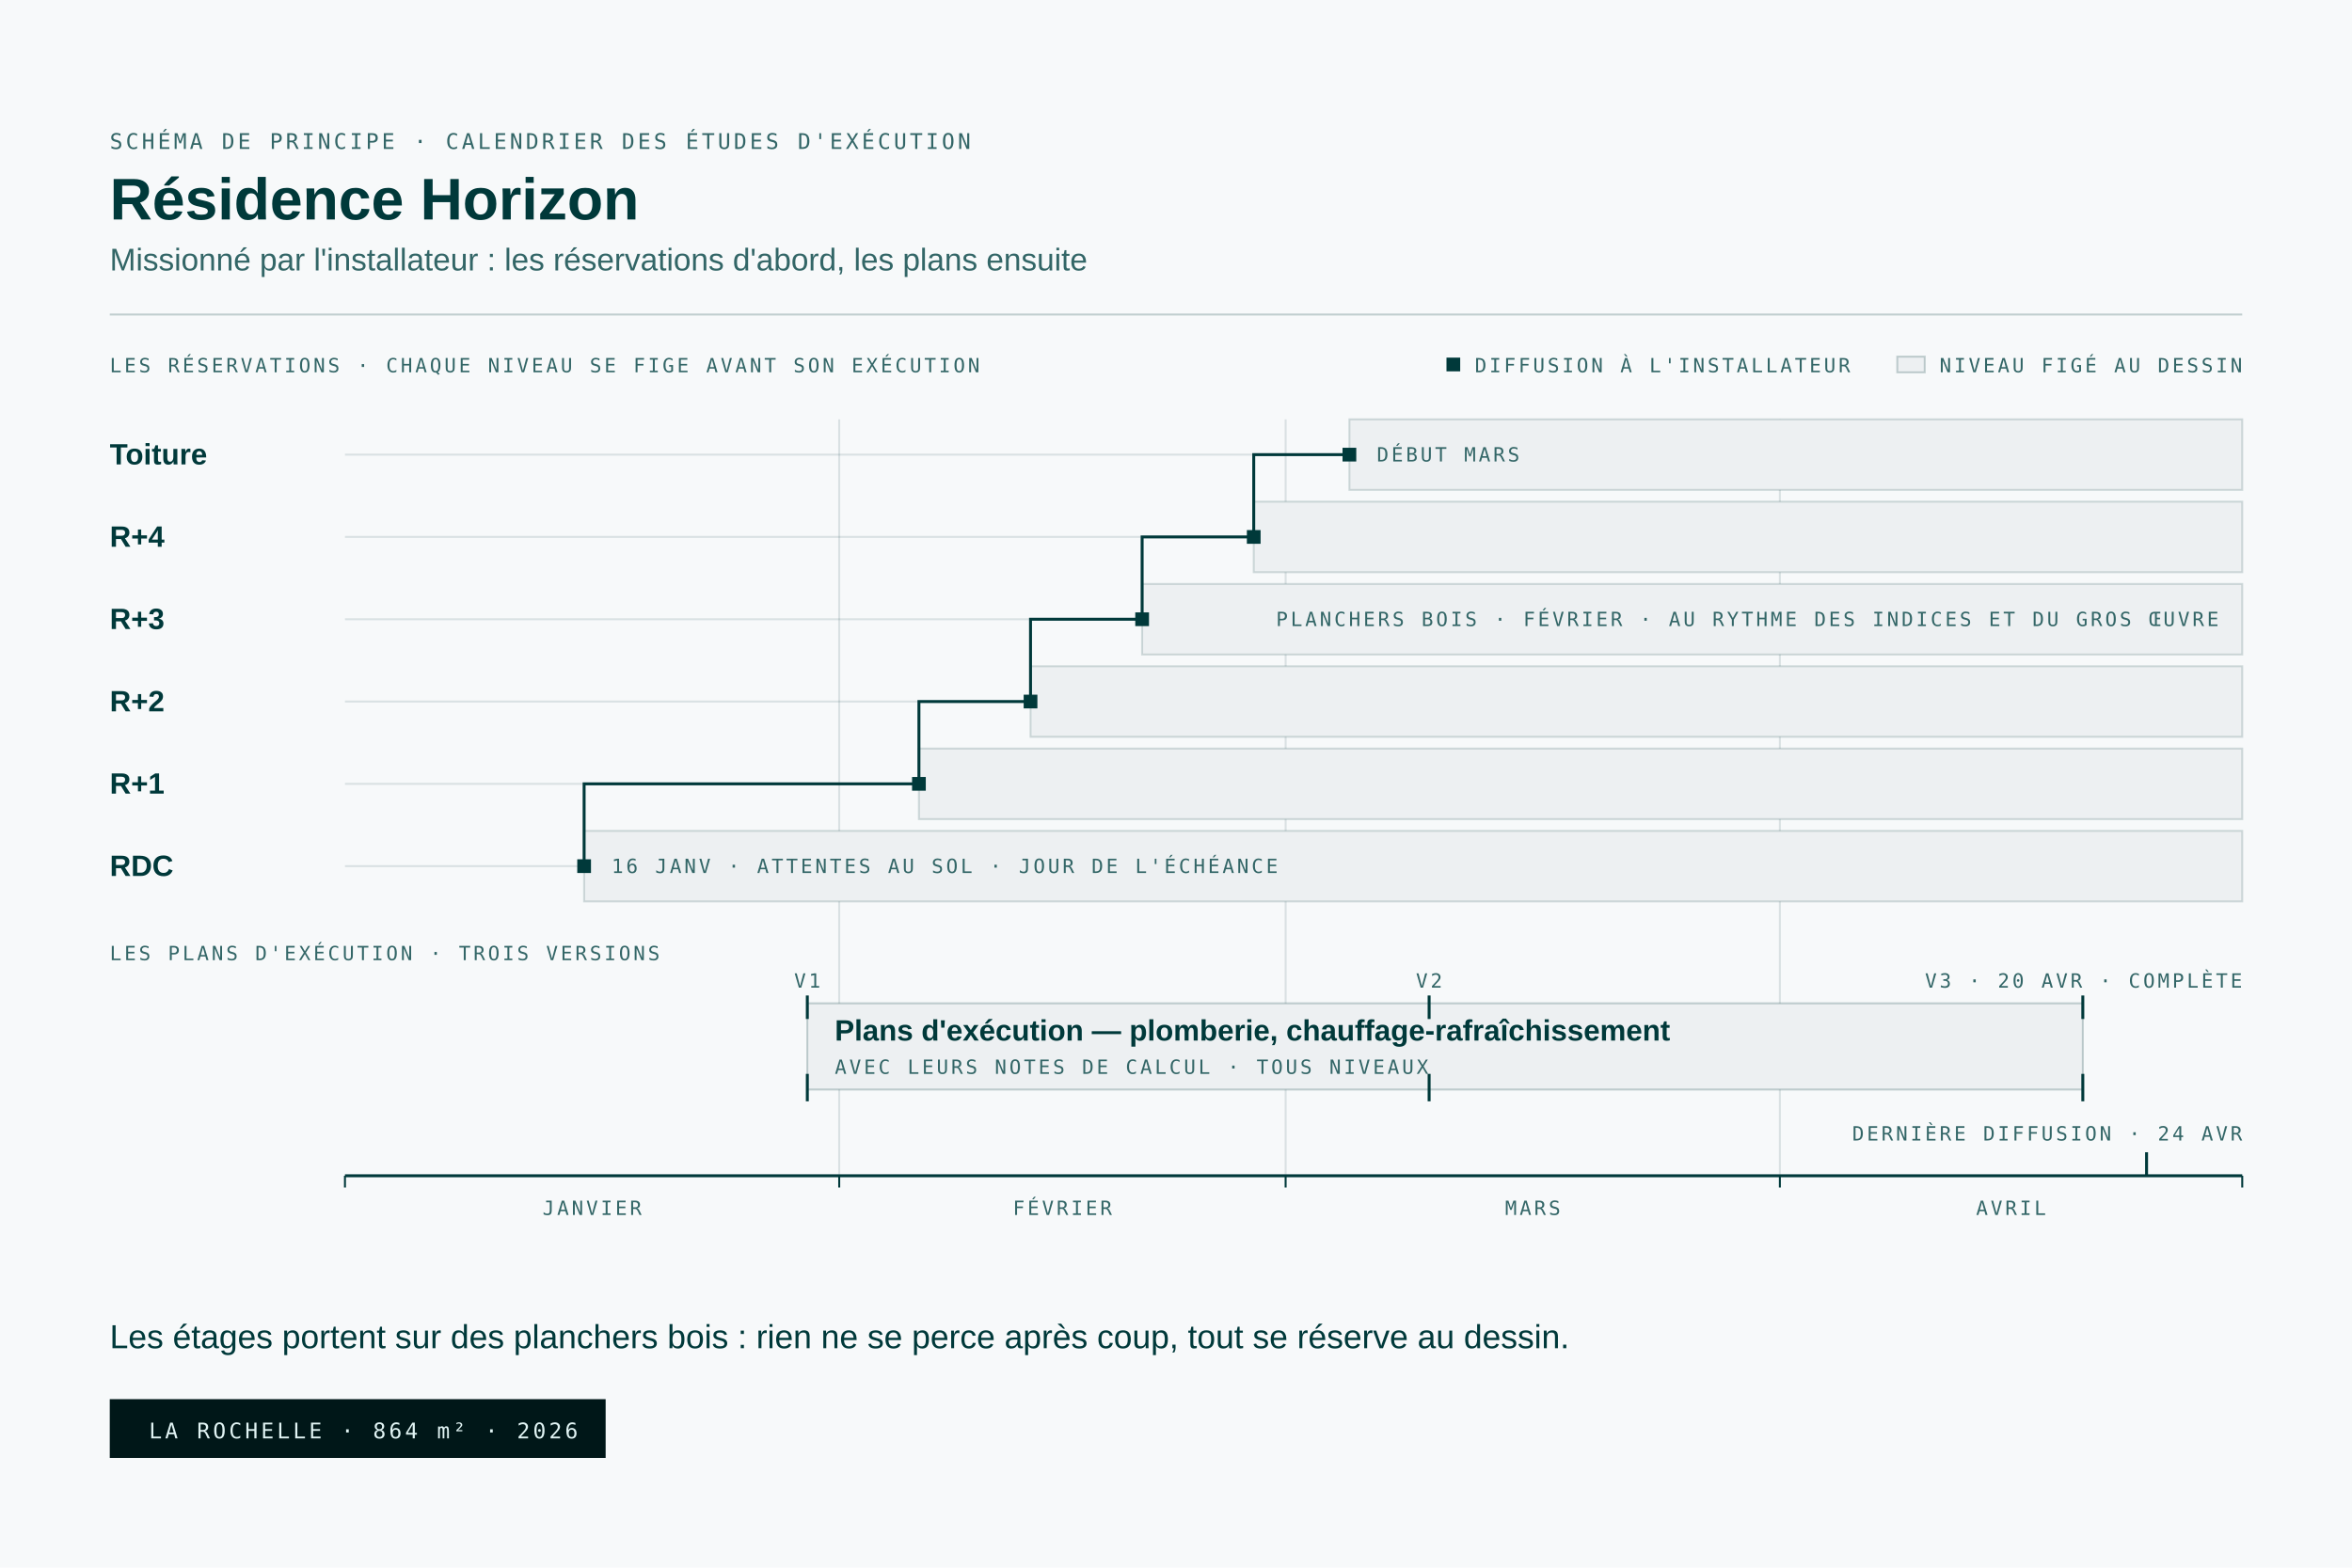
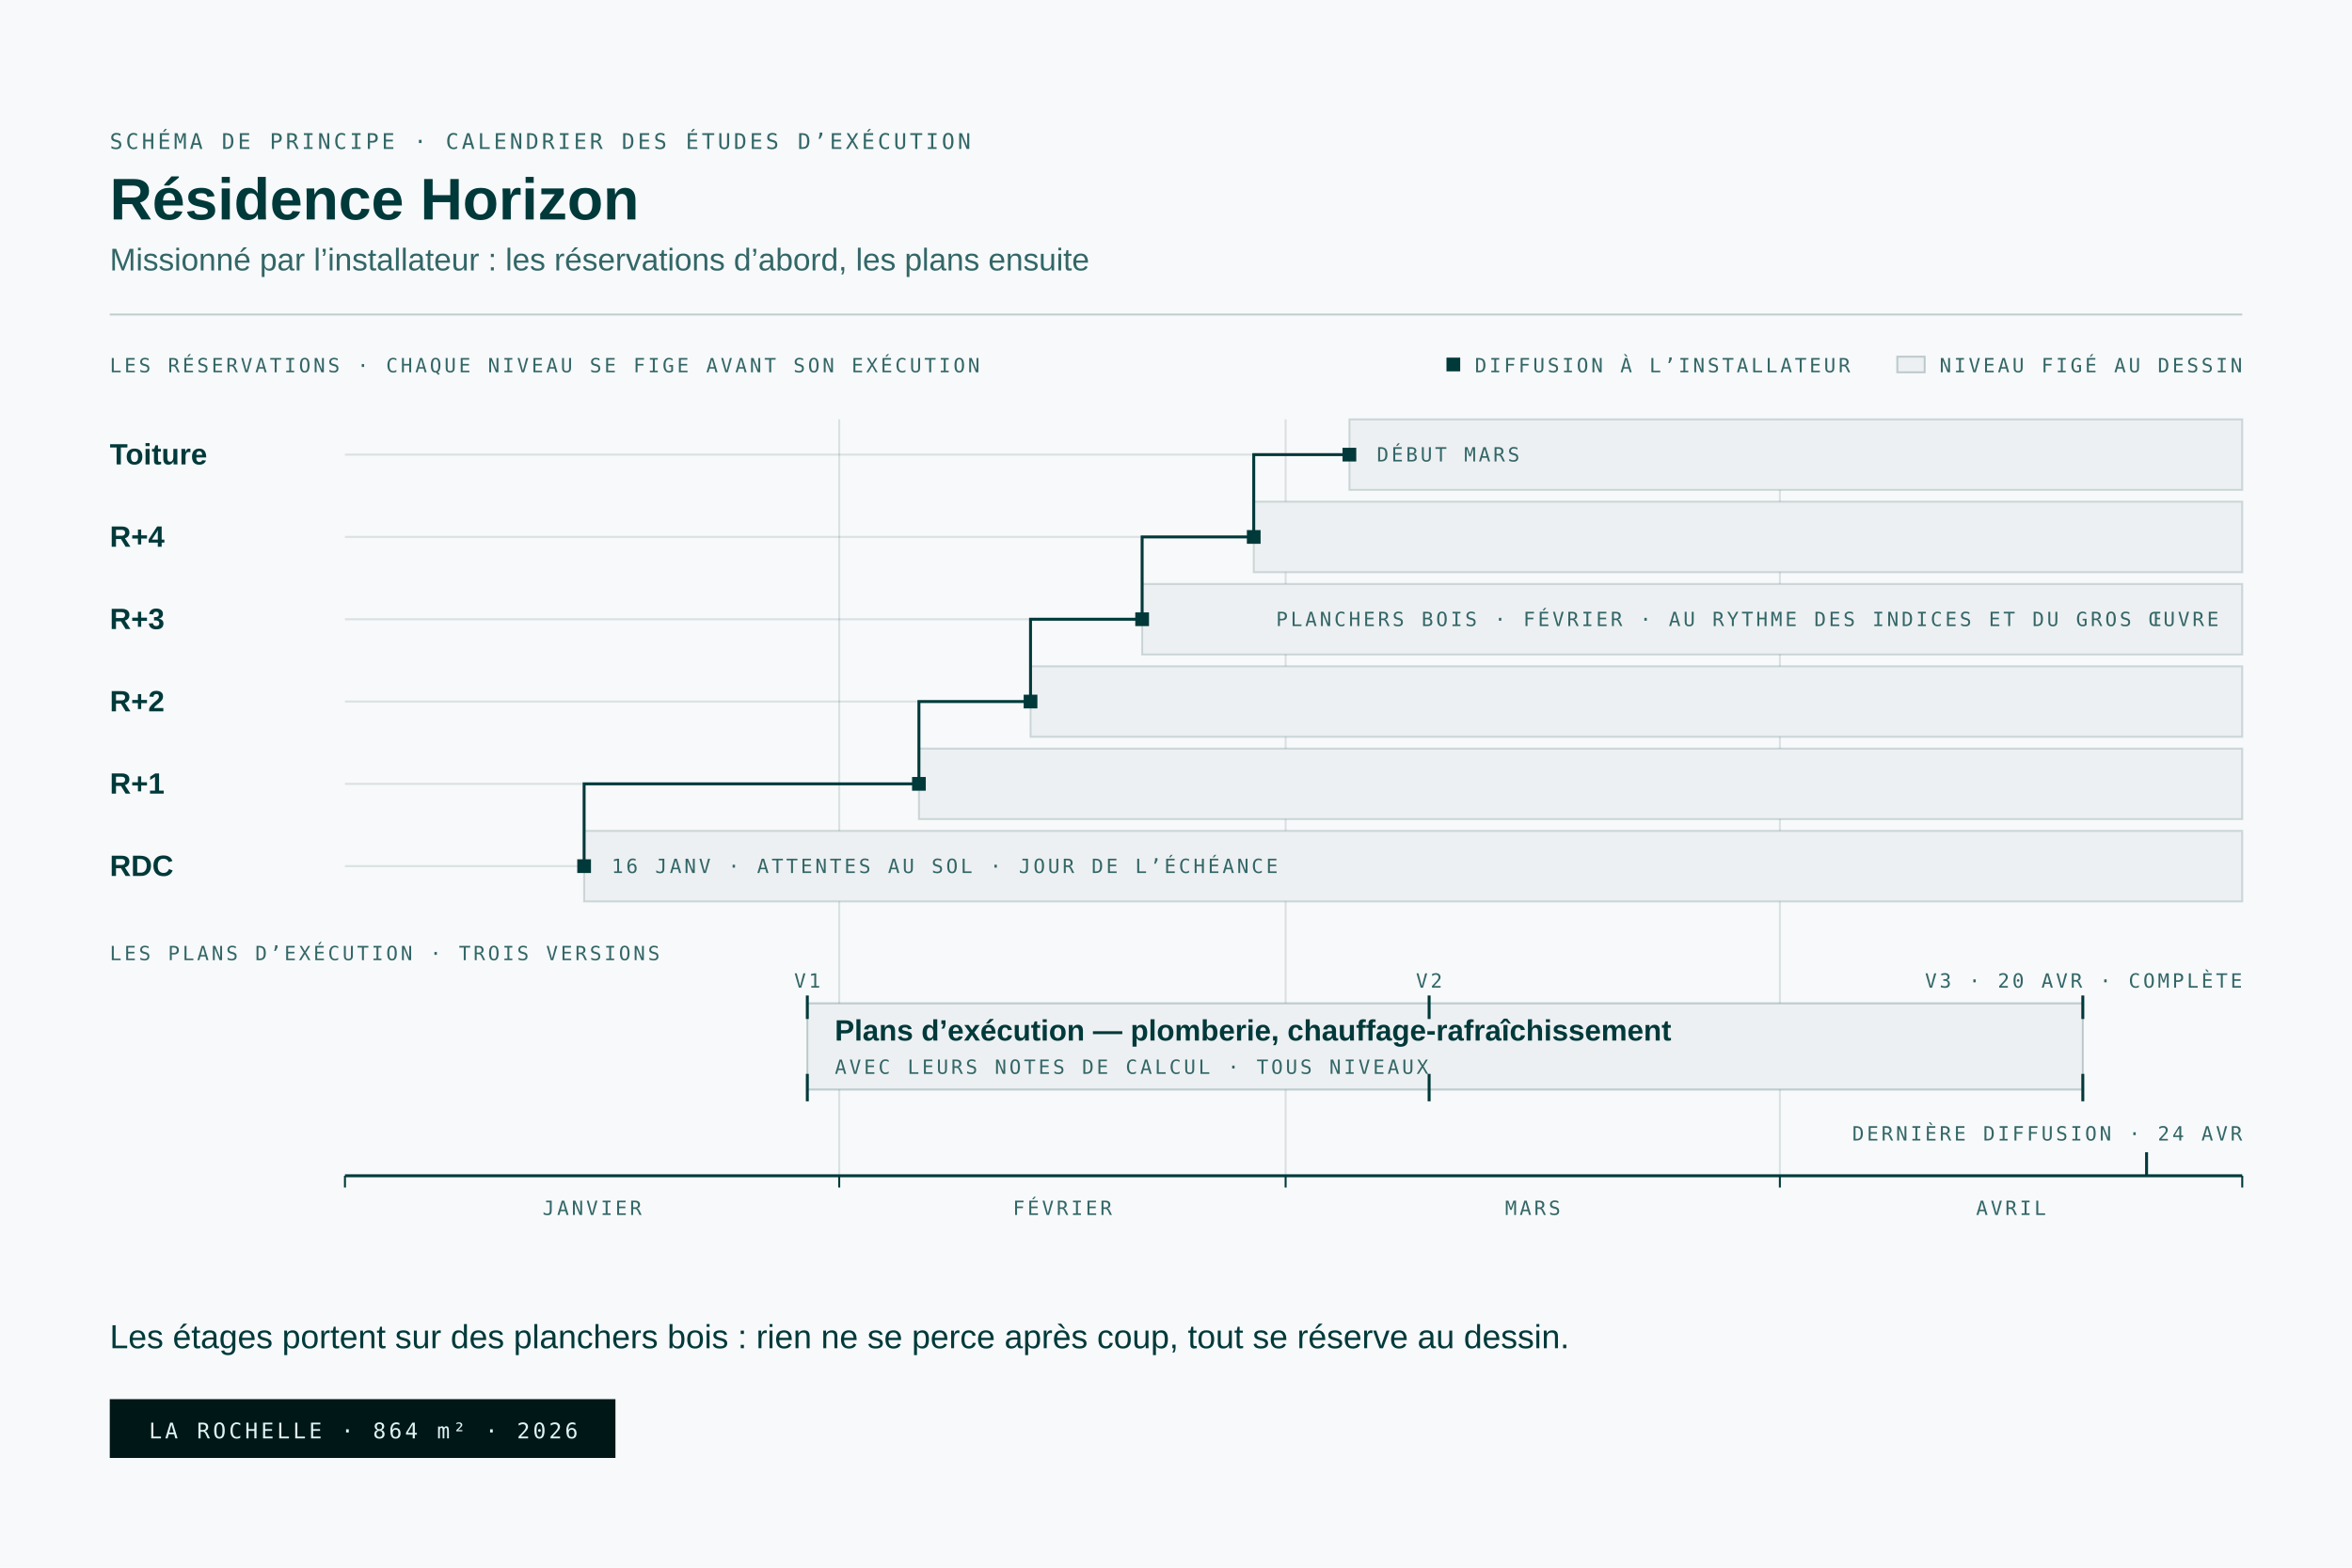
- <svg xmlns="http://www.w3.org/2000/svg" viewBox="0 0 1200 800" preserveAspectRatio="xMidYMid meet" role="img" style="width:100%;height:auto;display:block" aria-label="Chronologie de principe des études d'exécution : de janvier à avril 2026, les réservations montent le bâtiment niveau par niveau — attentes au sol du rez-de-chaussée le 16 janvier, planchers bois du R+1 au R+4 en février, toiture début mars —, chaque diffusion figeant son niveau avant exécution, car rien ne se perce dans un plancher bois après coup ; suivent les plans d'exécution plomberie et chauffage-rafraîchissement, repris en trois versions jusqu'à la version 3 complète du 20 avril.">
+ <svg xmlns="http://www.w3.org/2000/svg" viewBox="0 0 1200 800" preserveAspectRatio="xMidYMid meet" role="img" style="width:100%;height:auto;display:block" aria-label="Chronologie de principe des études d’exécution : de janvier à avril 2026, les réservations montent le bâtiment niveau par niveau — attentes au sol du rez-de-chaussée le 16 janvier, planchers bois du R+1 au R+4 en février, toiture début mars —, chaque diffusion figeant son niveau avant exécution, car rien ne se perce dans un plancher bois après coup ; suivent les plans d’exécution plomberie et chauffage-rafraîchissement, repris en trois versions jusqu’à la version 3 complète du 20 avril.">
  <style>
  .c-profond { fill: var(--color-profond, #001718); }
  .c-encre { fill: var(--color-encre, #00393A); }
  .c-pivot { fill: var(--color-pivot, #336667); }
  .c-clair { fill: var(--color-clair, #99CCCD); }
  .c-voile { fill: var(--color-voile, #E1F4F4); }
  .c-papier { fill: var(--color-papier, #F7F9FA); }
  .c-calcaire { fill: var(--color-calcaire, #EDF0F2); }
  .c-filet-1 { fill: var(--color-filet-1, #00393A38); }
  .c-filet-2 { fill: var(--color-filet-2, #00393A29); }
  .c-filet-3 { fill: var(--color-filet-3, #00393A1F); }
  .s-filet-1 { stroke: var(--color-filet-1, #00393A38); }
  .s-filet-2 { stroke: var(--color-filet-2, #00393A29); }
  .s-filet-3 { stroke: var(--color-filet-3, #00393A1F); }
  .s-encre { stroke: var(--color-encre, #00393A); }
  .t-sans { font-family: "Archivo Variable", Archivo, "Helvetica Neue", Arial, sans-serif; }
  .t-mono { font-family: "IBM Plex Mono", ui-monospace, monospace; }
</style>
  <rect x="0.00" y="0.00" width="1200.00" height="800.00" class="c-papier" fill="#F7F9FA" />
-   <text x="56.00" y="76.00" class="t-mono c-pivot" fill="#336667" font-family="&quot;IBM Plex Mono&quot;, ui-monospace, monospace" font-size="11" font-weight="500" letter-spacing="1.54">SCHÉMA DE PRINCIPE · CALENDRIER DES ÉTUDES D'EXÉCUTION</text>
+   <text x="56.00" y="76.00" class="t-mono c-pivot" fill="#336667" font-family="&quot;IBM Plex Mono&quot;, ui-monospace, monospace" font-size="11" font-weight="500" letter-spacing="1.54">SCHÉMA DE PRINCIPE · CALENDRIER DES ÉTUDES D’EXÉCUTION</text>
  <text x="56.00" y="112.00" class="t-sans c-encre" fill="#00393A" font-family="&quot;Archivo Variable&quot;, Archivo, &quot;Helvetica Neue&quot;, Arial, sans-serif" font-size="30" font-weight="700" font-variation-settings="'wdth' 112, 'wght' 700">Résidence Horizon</text>
-   <text x="56.00" y="138.00" class="t-sans c-pivot" fill="#336667" font-family="&quot;Archivo Variable&quot;, Archivo, &quot;Helvetica Neue&quot;, Arial, sans-serif" font-size="16" font-weight="400" font-variation-settings="'wdth' 100, 'wght' 400">Missionné par l'installateur : les réservations d'abord, les plans ensuite</text>
+   <text x="56.00" y="138.00" class="t-sans c-pivot" fill="#336667" font-family="&quot;Archivo Variable&quot;, Archivo, &quot;Helvetica Neue&quot;, Arial, sans-serif" font-size="16" font-weight="400" font-variation-settings="'wdth' 100, 'wght' 400">Missionné par l’installateur : les réservations d’abord, les plans ensuite</text>
  <rect x="56.00" y="160.00" width="1088.00" height="1.00" class="c-filet-1" fill="#00393A38" />
  <rect x="968.00" y="182.00" width="14.00" height="8.00" class="c-calcaire s-filet-1" fill="#EDF0F2" stroke="#00393A38" stroke-width="1" />
  <text x="1144.00" y="190.00" class="t-mono c-pivot" fill="#336667" font-family="&quot;IBM Plex Mono&quot;, ui-monospace, monospace" font-size="10" font-weight="500" letter-spacing="1.40" text-anchor="end">NIVEAU FIGÉ AU DESSIN</text>
  <rect x="738.00" y="182.50" width="7.00" height="7.00" class="c-encre" fill="#00393A" />
-   <text x="944.00" y="190.00" class="t-mono c-pivot" fill="#336667" font-family="&quot;IBM Plex Mono&quot;, ui-monospace, monospace" font-size="10" font-weight="500" letter-spacing="1.40" text-anchor="end">DIFFUSION À L'INSTALLATEUR</text>
+   <text x="944.00" y="190.00" class="t-mono c-pivot" fill="#336667" font-family="&quot;IBM Plex Mono&quot;, ui-monospace, monospace" font-size="10" font-weight="500" letter-spacing="1.40" text-anchor="end">DIFFUSION À L’INSTALLATEUR</text>
  <text x="56.00" y="190.00" class="t-mono c-pivot" fill="#336667" font-family="&quot;IBM Plex Mono&quot;, ui-monospace, monospace" font-size="10" font-weight="500" letter-spacing="1.40">LES RÉSERVATIONS · CHAQUE NIVEAU SE FIGE AVANT SON EXÉCUTION</text>
  <path d="M 428.17 214.00 L 428.17 600.00" fill="none" class="s-filet-3" stroke="#00393A1F" stroke-width="1.0" />
  <path d="M 655.93 214.00 L 655.93 600.00" fill="none" class="s-filet-3" stroke="#00393A1F" stroke-width="1.0" />
  <path d="M 908.10 214.00 L 908.10 600.00" fill="none" class="s-filet-3" stroke="#00393A1F" stroke-width="1.0" />
  <text x="56.00" y="447.00" class="t-sans c-encre" fill="#00393A" font-family="&quot;Archivo Variable&quot;, Archivo, &quot;Helvetica Neue&quot;, Arial, sans-serif" font-size="15" font-weight="600" font-variation-settings="'wdth' 112, 'wght' 600">RDC</text>
  <path d="M 176.00 442.00 L 298.02 442.00" fill="none" class="s-filet-3" stroke="#00393A1F" stroke-width="1.0" />
  <rect x="298.02" y="424.00" width="845.98" height="36.00" class="c-calcaire s-filet-2" fill="#EDF0F2" stroke="#00393A29" stroke-width="1" />
-   <text x="312.02" y="445.50" class="t-mono c-pivot" fill="#336667" font-family="&quot;IBM Plex Mono&quot;, ui-monospace, monospace" font-size="10" font-weight="500" letter-spacing="1.40">16 JANV · ATTENTES AU SOL · JOUR DE L'ÉCHÉANCE</text>
+   <text x="312.02" y="445.50" class="t-mono c-pivot" fill="#336667" font-family="&quot;IBM Plex Mono&quot;, ui-monospace, monospace" font-size="10" font-weight="500" letter-spacing="1.40">16 JANV · ATTENTES AU SOL · JOUR DE L’ÉCHÉANCE</text>
  <text x="56.00" y="405.00" class="t-sans c-encre" fill="#00393A" font-family="&quot;Archivo Variable&quot;, Archivo, &quot;Helvetica Neue&quot;, Arial, sans-serif" font-size="15" font-weight="600" font-variation-settings="'wdth' 112, 'wght' 600">R+1</text>
  <path d="M 176.00 400.00 L 468.84 400.00" fill="none" class="s-filet-3" stroke="#00393A1F" stroke-width="1.0" />
  <rect x="468.84" y="382.00" width="675.16" height="36.00" class="c-calcaire s-filet-2" fill="#EDF0F2" stroke="#00393A29" stroke-width="1" />
  <text x="56.00" y="363.00" class="t-sans c-encre" fill="#00393A" font-family="&quot;Archivo Variable&quot;, Archivo, &quot;Helvetica Neue&quot;, Arial, sans-serif" font-size="15" font-weight="600" font-variation-settings="'wdth' 112, 'wght' 600">R+2</text>
  <path d="M 176.00 358.00 L 525.78 358.00" fill="none" class="s-filet-3" stroke="#00393A1F" stroke-width="1.0" />
  <rect x="525.78" y="340.00" width="618.22" height="36.00" class="c-calcaire s-filet-2" fill="#EDF0F2" stroke="#00393A29" stroke-width="1" />
  <text x="56.00" y="321.00" class="t-sans c-encre" fill="#00393A" font-family="&quot;Archivo Variable&quot;, Archivo, &quot;Helvetica Neue&quot;, Arial, sans-serif" font-size="15" font-weight="600" font-variation-settings="'wdth' 112, 'wght' 600">R+3</text>
  <path d="M 176.00 316.00 L 582.72 316.00" fill="none" class="s-filet-3" stroke="#00393A1F" stroke-width="1.0" />
  <rect x="582.72" y="298.00" width="561.28" height="36.00" class="c-calcaire s-filet-2" fill="#EDF0F2" stroke="#00393A29" stroke-width="1" />
  <text x="1132.00" y="319.50" class="t-mono c-pivot" fill="#336667" font-family="&quot;IBM Plex Mono&quot;, ui-monospace, monospace" font-size="10" font-weight="500" letter-spacing="1.40" text-anchor="end">PLANCHERS BOIS · FÉVRIER · AU RYTHME DES INDICES ET DU GROS ŒUVRE</text>
  <text x="56.00" y="279.00" class="t-sans c-encre" fill="#00393A" font-family="&quot;Archivo Variable&quot;, Archivo, &quot;Helvetica Neue&quot;, Arial, sans-serif" font-size="15" font-weight="600" font-variation-settings="'wdth' 112, 'wght' 600">R+4</text>
  <path d="M 176.00 274.00 L 639.66 274.00" fill="none" class="s-filet-3" stroke="#00393A1F" stroke-width="1.0" />
  <rect x="639.66" y="256.00" width="504.34" height="36.00" class="c-calcaire s-filet-2" fill="#EDF0F2" stroke="#00393A29" stroke-width="1" />
  <text x="56.00" y="237.00" class="t-sans c-encre" fill="#00393A" font-family="&quot;Archivo Variable&quot;, Archivo, &quot;Helvetica Neue&quot;, Arial, sans-serif" font-size="15" font-weight="600" font-variation-settings="'wdth' 112, 'wght' 600">Toiture</text>
  <path d="M 176.00 232.00 L 688.47 232.00" fill="none" class="s-filet-3" stroke="#00393A1F" stroke-width="1.0" />
  <rect x="688.47" y="214.00" width="455.53" height="36.00" class="c-calcaire s-filet-2" fill="#EDF0F2" stroke="#00393A29" stroke-width="1" />
  <text x="702.47" y="235.50" class="t-mono c-pivot" fill="#336667" font-family="&quot;IBM Plex Mono&quot;, ui-monospace, monospace" font-size="10" font-weight="500" letter-spacing="1.40">DÉBUT MARS</text>
  <rect x="294.52" y="438.50" width="7.00" height="7.00" class="c-encre" fill="#00393A" />
  <rect x="465.34" y="396.50" width="7.00" height="7.00" class="c-encre" fill="#00393A" />
  <rect x="522.28" y="354.50" width="7.00" height="7.00" class="c-encre" fill="#00393A" />
  <rect x="579.22" y="312.50" width="7.00" height="7.00" class="c-encre" fill="#00393A" />
  <rect x="636.16" y="270.50" width="7.00" height="7.00" class="c-encre" fill="#00393A" />
  <rect x="684.97" y="228.50" width="7.00" height="7.00" class="c-encre" fill="#00393A" />
  <path d="M 298.02 442.00 L 298.02 400.00 L 468.84 400.00 L 468.84 358.00 L 525.78 358.00 L 525.78 316.00 L 582.72 316.00 L 582.72 274.00 L 639.66 274.00 L 639.66 232.00 L 688.47 232.00" fill="none" class="s-encre" stroke="#00393A" stroke-width="1.5" />
-   <text x="56.00" y="490.00" class="t-mono c-pivot" fill="#336667" font-family="&quot;IBM Plex Mono&quot;, ui-monospace, monospace" font-size="10" font-weight="500" letter-spacing="1.40">LES PLANS D'EXÉCUTION · TROIS VERSIONS</text>
+   <text x="56.00" y="490.00" class="t-mono c-pivot" fill="#336667" font-family="&quot;IBM Plex Mono&quot;, ui-monospace, monospace" font-size="10" font-weight="500" letter-spacing="1.40">LES PLANS D’EXÉCUTION · TROIS VERSIONS</text>
  <rect x="411.90" y="512.00" width="650.76" height="44.00" class="c-calcaire s-filet-1" fill="#EDF0F2" stroke="#00393A38" stroke-width="1" />
-   <text x="425.90" y="531.00" class="t-sans c-encre" fill="#00393A" font-family="&quot;Archivo Variable&quot;, Archivo, &quot;Helvetica Neue&quot;, Arial, sans-serif" font-size="15" font-weight="600" font-variation-settings="'wdth' 112, 'wght' 600">Plans d'exécution — plomberie, chauffage-rafraîchissement</text>
+   <text x="425.90" y="531.00" class="t-sans c-encre" fill="#00393A" font-family="&quot;Archivo Variable&quot;, Archivo, &quot;Helvetica Neue&quot;, Arial, sans-serif" font-size="15" font-weight="600" font-variation-settings="'wdth' 112, 'wght' 600">Plans d’exécution — plomberie, chauffage-rafraîchissement</text>
  <text x="425.90" y="548.00" class="t-mono c-pivot" fill="#336667" font-family="&quot;IBM Plex Mono&quot;, ui-monospace, monospace" font-size="10" font-weight="500" letter-spacing="1.40">AVEC LEURS NOTES DE CALCUL · TOUS NIVEAUX</text>
  <path d="M 411.90 508.00 L 411.90 520.00" fill="none" class="s-encre" stroke="#00393A" stroke-width="1.5" />
  <path d="M 411.90 548.00 L 411.90 562.00" fill="none" class="s-encre" stroke="#00393A" stroke-width="1.5" />
  <text x="411.90" y="504.00" class="t-mono c-pivot" fill="#336667" font-family="&quot;IBM Plex Mono&quot;, ui-monospace, monospace" font-size="10" font-weight="500" letter-spacing="1.40" text-anchor="middle">V1</text>
  <path d="M 729.14 508.00 L 729.14 520.00" fill="none" class="s-encre" stroke="#00393A" stroke-width="1.5" />
  <path d="M 729.14 548.00 L 729.14 562.00" fill="none" class="s-encre" stroke="#00393A" stroke-width="1.5" />
  <text x="729.14" y="504.00" class="t-mono c-pivot" fill="#336667" font-family="&quot;IBM Plex Mono&quot;, ui-monospace, monospace" font-size="10" font-weight="500" letter-spacing="1.40" text-anchor="middle">V2</text>
  <path d="M 1062.66 508.00 L 1062.66 520.00" fill="none" class="s-encre" stroke="#00393A" stroke-width="1.5" />
  <path d="M 1062.66 548.00 L 1062.66 562.00" fill="none" class="s-encre" stroke="#00393A" stroke-width="1.5" />
  <text x="1144.00" y="504.00" class="t-mono c-pivot" fill="#336667" font-family="&quot;IBM Plex Mono&quot;, ui-monospace, monospace" font-size="10" font-weight="500" letter-spacing="1.40" text-anchor="end">V3 · 20 AVR · COMPLÈTE</text>
  <path d="M 1095.19 588.00 L 1095.19 600.00" fill="none" class="s-encre" stroke="#00393A" stroke-width="1.5" />
  <text x="1144.00" y="582.00" class="t-mono c-pivot" fill="#336667" font-family="&quot;IBM Plex Mono&quot;, ui-monospace, monospace" font-size="10" font-weight="500" letter-spacing="1.40" text-anchor="end">DERNIÈRE DIFFUSION · 24 AVR</text>
  <path d="M 176.00 600.00 L 1144.00 600.00" fill="none" class="s-encre" stroke="#00393A" stroke-width="1.5" />
  <path d="M 176.00 600.00 L 176.00 606.00" fill="none" class="s-encre" stroke="#00393A" stroke-width="1.0" />
  <path d="M 428.17 600.00 L 428.17 606.00" fill="none" class="s-encre" stroke="#00393A" stroke-width="1.0" />
  <path d="M 655.93 600.00 L 655.93 606.00" fill="none" class="s-encre" stroke="#00393A" stroke-width="1.0" />
  <path d="M 908.10 600.00 L 908.10 606.00" fill="none" class="s-encre" stroke="#00393A" stroke-width="1.0" />
  <path d="M 1144.00 600.00 L 1144.00 606.00" fill="none" class="s-encre" stroke="#00393A" stroke-width="1.0" />
  <text x="302.08" y="620.00" class="t-mono c-pivot" fill="#336667" font-family="&quot;IBM Plex Mono&quot;, ui-monospace, monospace" font-size="10" font-weight="500" letter-spacing="1.40" text-anchor="middle">JANVIER</text>
  <text x="542.05" y="620.00" class="t-mono c-pivot" fill="#336667" font-family="&quot;IBM Plex Mono&quot;, ui-monospace, monospace" font-size="10" font-weight="500" letter-spacing="1.40" text-anchor="middle">FÉVRIER</text>
  <text x="782.02" y="620.00" class="t-mono c-pivot" fill="#336667" font-family="&quot;IBM Plex Mono&quot;, ui-monospace, monospace" font-size="10" font-weight="500" letter-spacing="1.40" text-anchor="middle">MARS</text>
  <text x="1026.05" y="620.00" class="t-mono c-pivot" fill="#336667" font-family="&quot;IBM Plex Mono&quot;, ui-monospace, monospace" font-size="10" font-weight="500" letter-spacing="1.40" text-anchor="middle">AVRIL</text>
  <text x="56.00" y="688.00" class="t-sans c-encre" fill="#00393A" font-family="&quot;Archivo Variable&quot;, Archivo, &quot;Helvetica Neue&quot;, Arial, sans-serif" font-size="17" font-weight="400" font-variation-settings="'wdth' 100, 'wght' 400">Les étages portent sur des planchers bois : rien ne se perce après coup, tout se réserve au dessin.</text>
-   <rect x="56.00" y="714.00" width="253.00" height="30.00" class="c-profond" fill="#001718" />
+   <rect x="56.00" y="714.00" width="258.00" height="30.00" class="c-profond" fill="#001718" />
  <text x="76.00" y="734.00" class="t-mono c-voile" fill="#E1F4F4" font-family="&quot;IBM Plex Mono&quot;, ui-monospace, monospace" font-size="11" font-weight="500" letter-spacing="1.54">LA ROCHELLE · 864 m² · 2026</text>
</svg>
